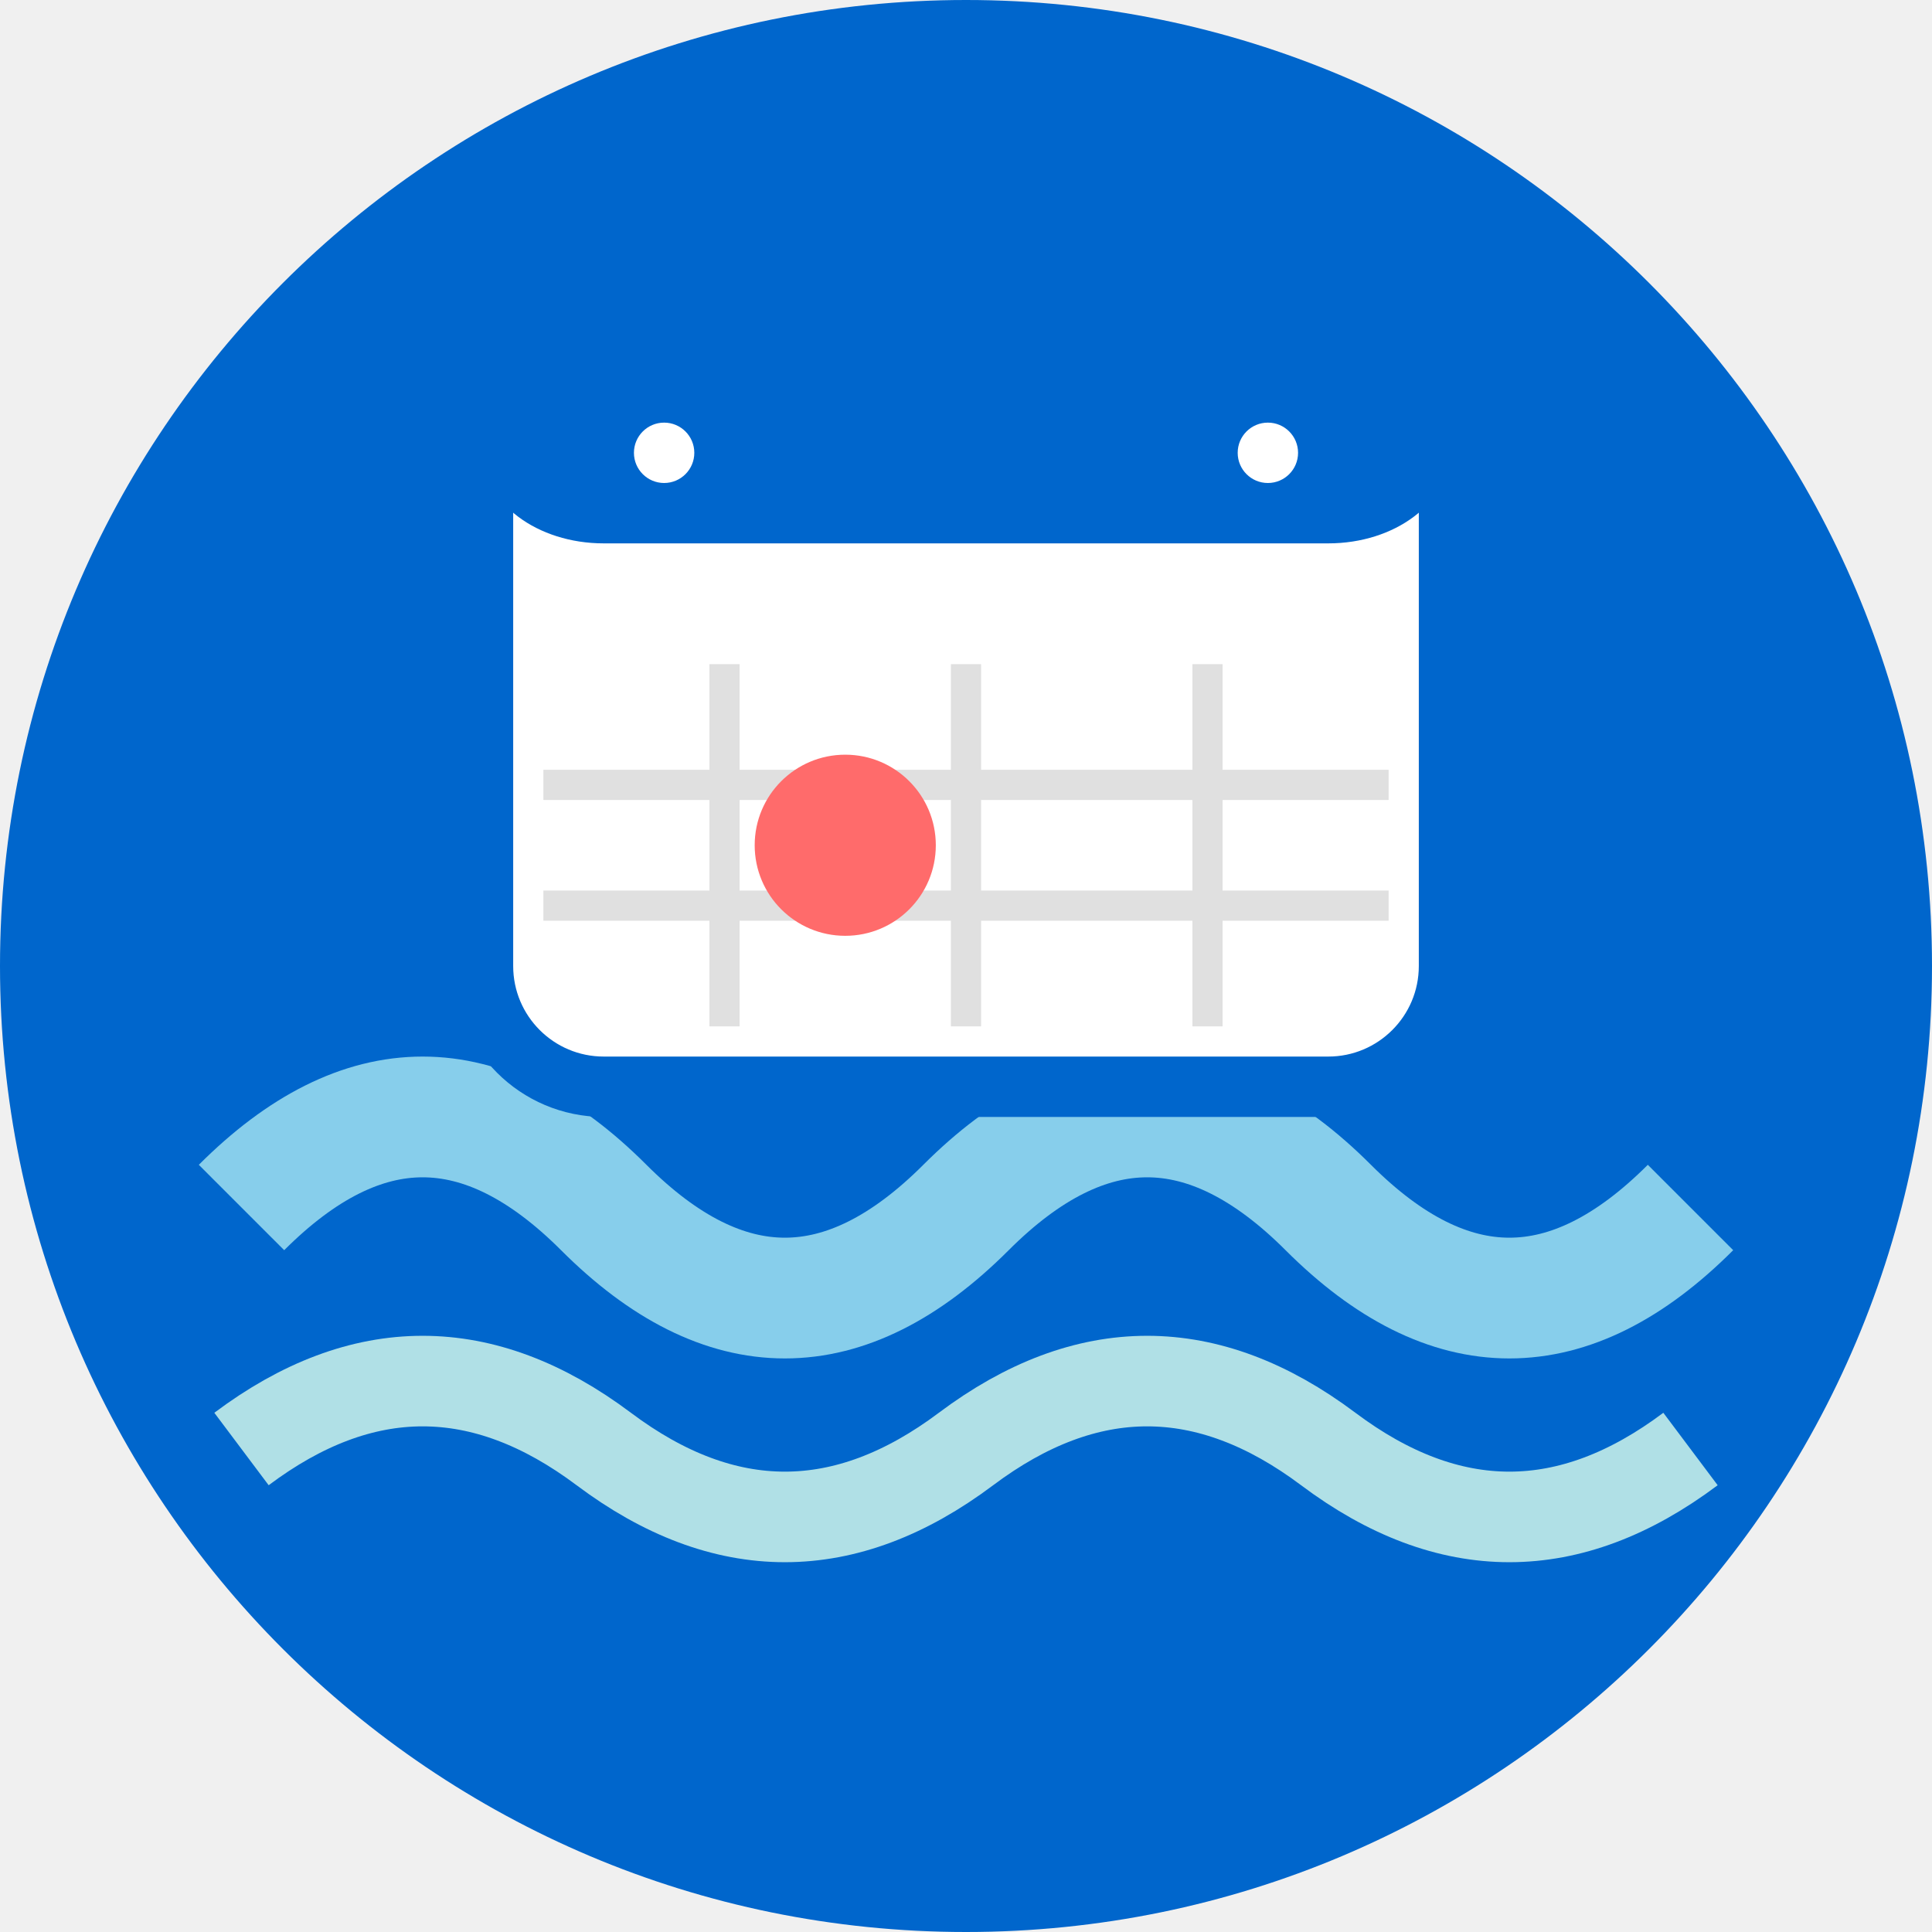
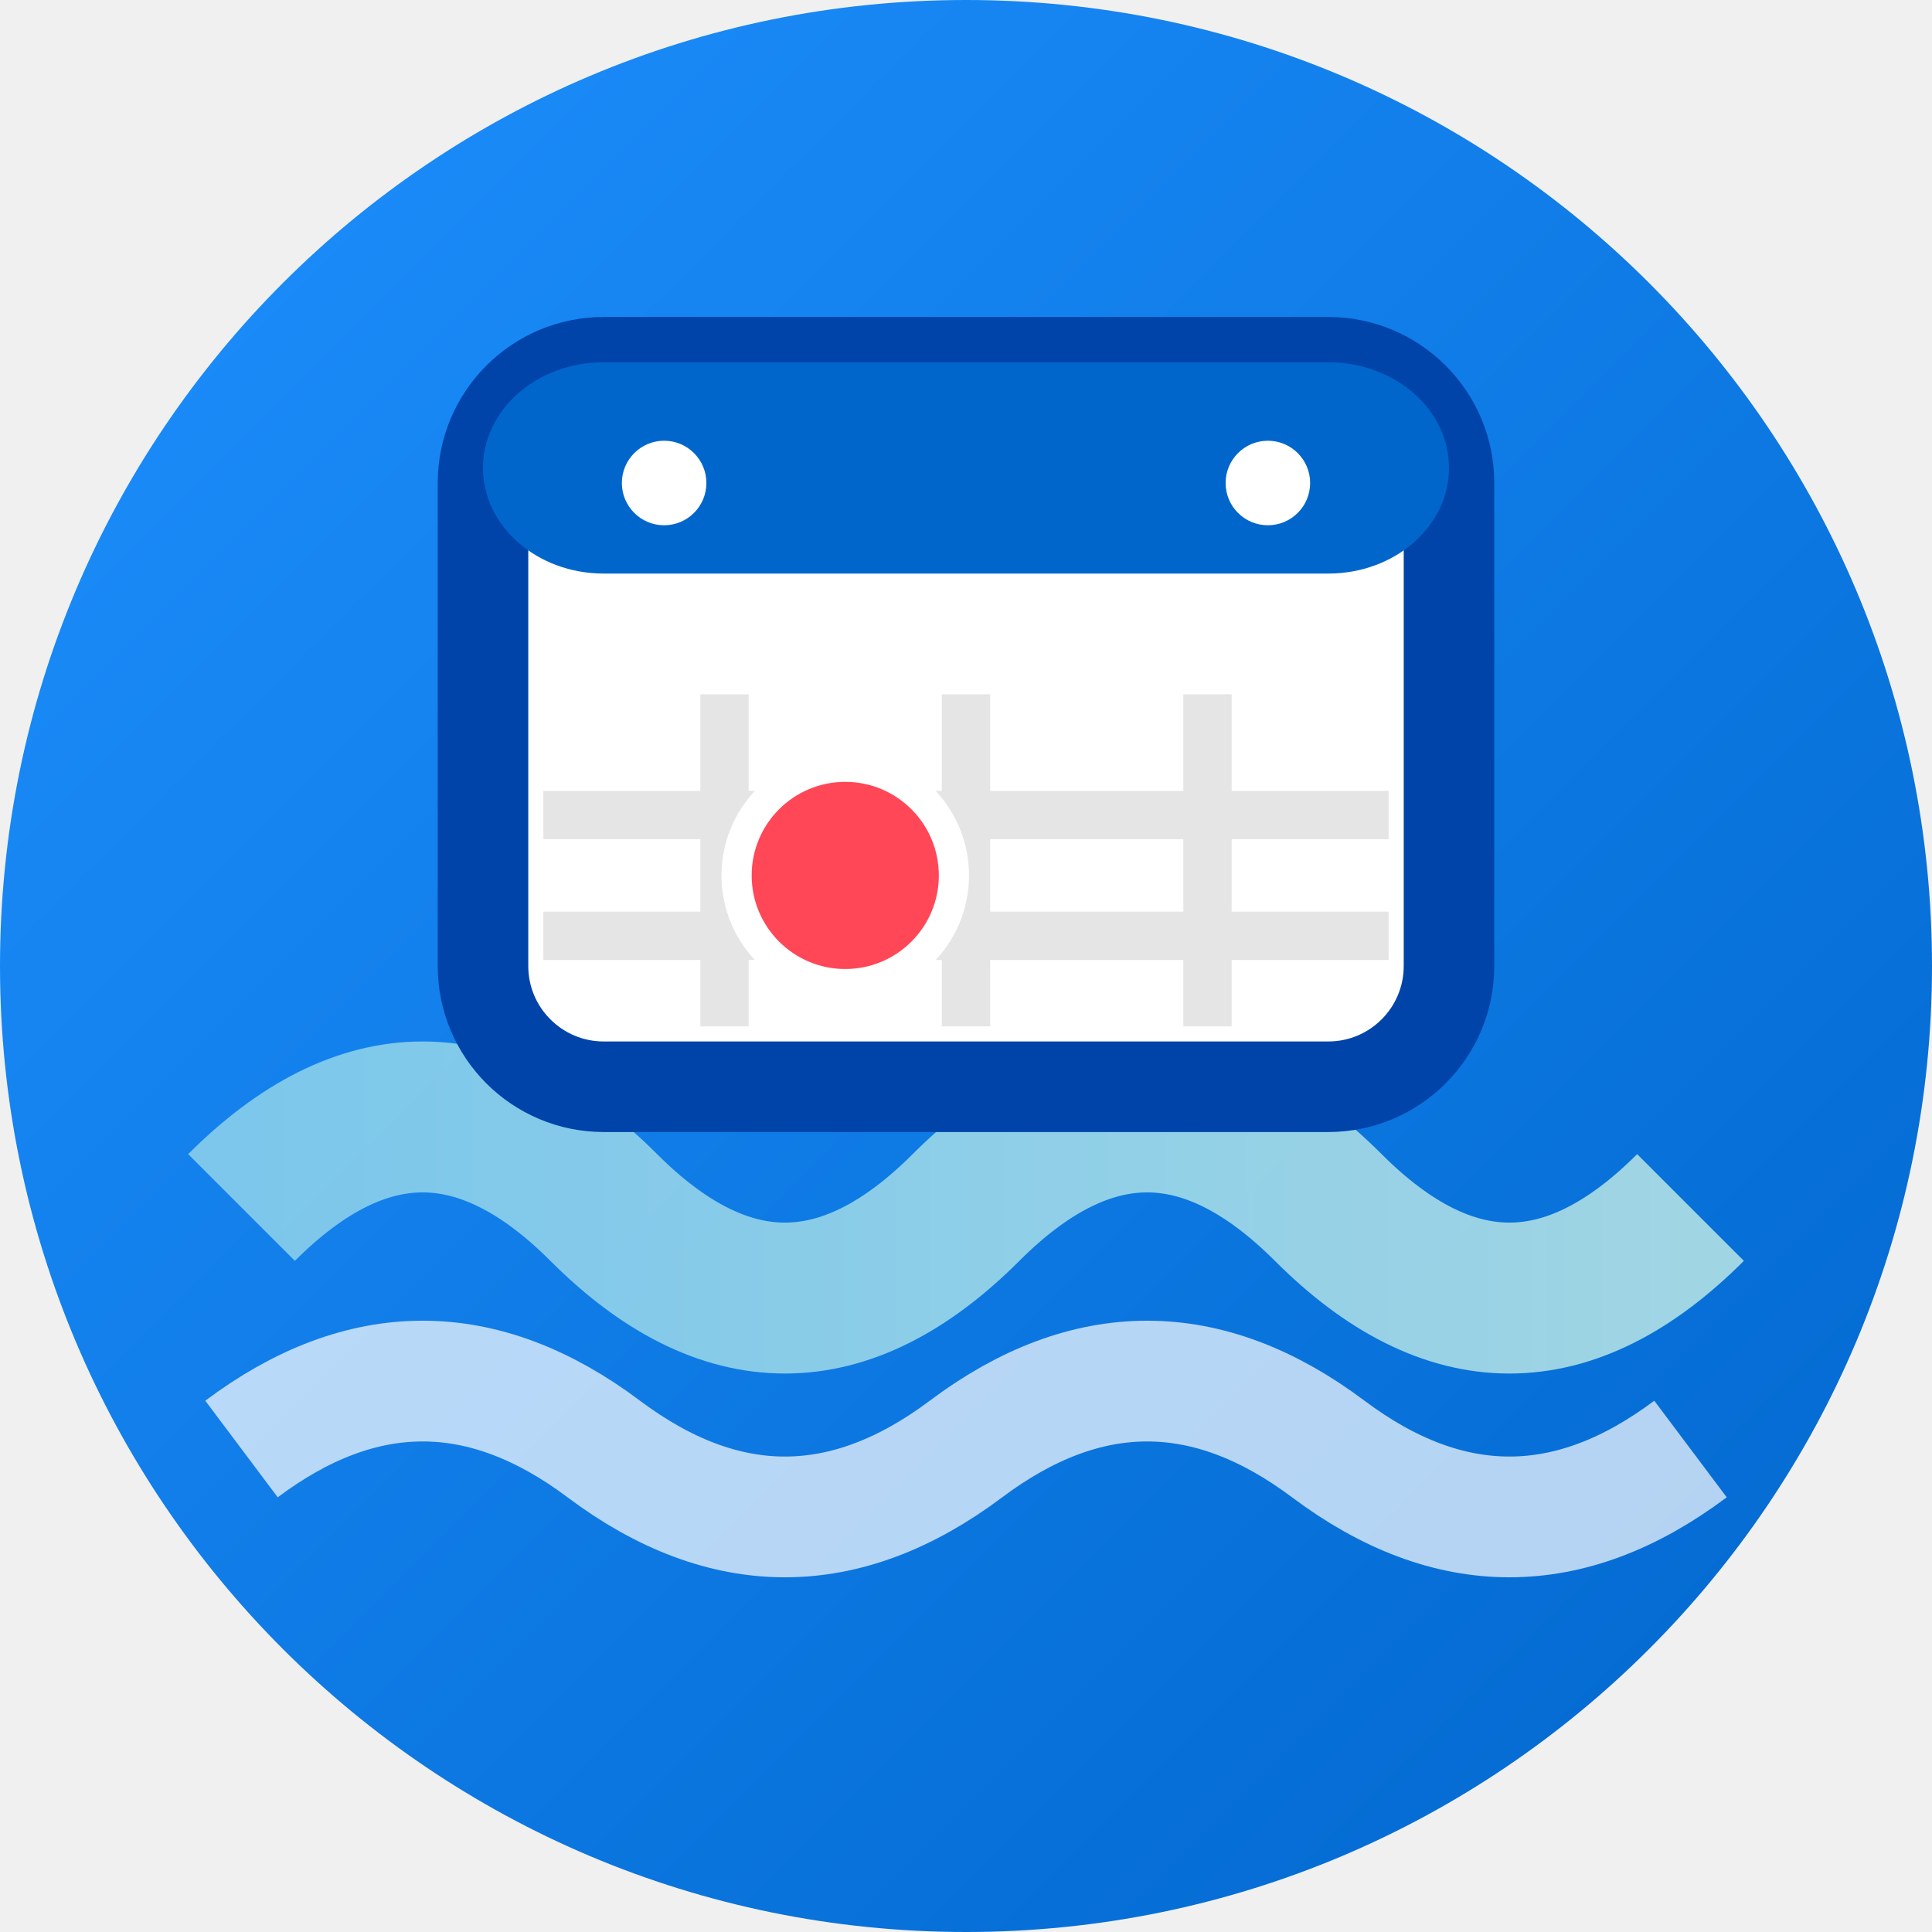
<svg xmlns="http://www.w3.org/2000/svg" width="32" height="32" viewBox="0 0 32 32" fill="none">
-   <circle cx="16" cy="16" r="16" fill="#0066CC" />
-   <path d="M4 20c2-2 4-2 6 0s4 2 6 0 4-2 6 0 4 2 6 0" stroke="#87CEEB" stroke-width="2" fill="none" />
-   <path d="M4 24c2-1.5 4-1.5 6 0s4 1.5 6 0 4-1.5 6 0 4 1.5 6 0" stroke="#B0E0E6" stroke-width="1.5" fill="none" />
-   <rect x="8" y="6" width="16" height="12" rx="2" fill="#FFFFFF" stroke="#0066CC" stroke-width="1" />
-   <rect x="8" y="6" width="16" height="3" rx="2" fill="#0066CC" />
-   <circle cx="11" cy="7.5" r="0.5" fill="#FFFFFF" />
-   <circle cx="21" cy="7.5" r="0.5" fill="#FFFFFF" />
-   <line x1="12" y1="11" x2="12" y2="17" stroke="#E0E0E0" stroke-width="0.5" />
-   <line x1="16" y1="11" x2="16" y2="17" stroke="#E0E0E0" stroke-width="0.5" />
-   <line x1="20" y1="11" x2="20" y2="17" stroke="#E0E0E0" stroke-width="0.5" />
-   <line x1="9" y1="13" x2="23" y2="13" stroke="#E0E0E0" stroke-width="0.5" />
-   <line x1="9" y1="15" x2="23" y2="15" stroke="#E0E0E0" stroke-width="0.5" />
-   <circle cx="14" cy="14" r="1.5" fill="#FF6B6B" />
+   <defs>
+     <linearGradient id="bgGradient" x1="0%" y1="0%" x2="100%" y2="100%">
+       <stop offset="0%" style="stop-color:#1E90FF;stop-opacity:1" />
+       <stop offset="100%" style="stop-color:#0066CC;stop-opacity:1" />
+     </linearGradient>
+     <linearGradient id="waveGradient" x1="0%" y1="0%" x2="100%" y2="0%">
+       <stop offset="0%" style="stop-color:#87CEEB;stop-opacity:1" />
+       <stop offset="100%" style="stop-color:#B0E0E6;stop-opacity:1" />
+     </linearGradient>
+   </defs>
+   <circle cx="16" cy="16" r="16" fill="url(#bgGradient)" />
+   <path d="M4 20c2-2 4-2 6 0s4 2 6 0 4-2 6 0 4 2 6 0" stroke="url(#waveGradient)" stroke-width="2.5" fill="none" opacity="0.9" />
+   <path d="M4 24c2-1.5 4-1.5 6 0s4 1.5 6 0 4-1.5 6 0 4 1.5 6 0" stroke="#FFFFFF" stroke-width="2" fill="none" opacity="0.7" />
+   <rect x="8" y="6" width="16" height="12" rx="2" fill="#FFFFFF" stroke="#0044AA" stroke-width="1.5" />
+   <rect x="8" y="6" width="16" height="3.5" rx="2" fill="#0066CC" />
+   <circle cx="11" cy="8" r="0.7" fill="#FFFFFF" />
+   <circle cx="21" cy="8" r="0.7" fill="#FFFFFF" />
+   <line x1="12" y1="11.5" x2="12" y2="17" stroke="#E5E5E5" stroke-width="0.8" />
+   <line x1="16" y1="11.5" x2="16" y2="17" stroke="#E5E5E5" stroke-width="0.8" />
+   <line x1="20" y1="11.5" x2="20" y2="17" stroke="#E5E5E5" stroke-width="0.8" />
+   <line x1="9" y1="13.5" x2="23" y2="13.5" stroke="#E5E5E5" stroke-width="0.8" />
+   <line x1="9" y1="15.5" x2="23" y2="15.5" stroke="#E5E5E5" stroke-width="0.8" />
+   <circle cx="14" cy="14.5" r="1.8" fill="#FF4757" stroke="#FFFFFF" stroke-width="0.5" />
</svg>
